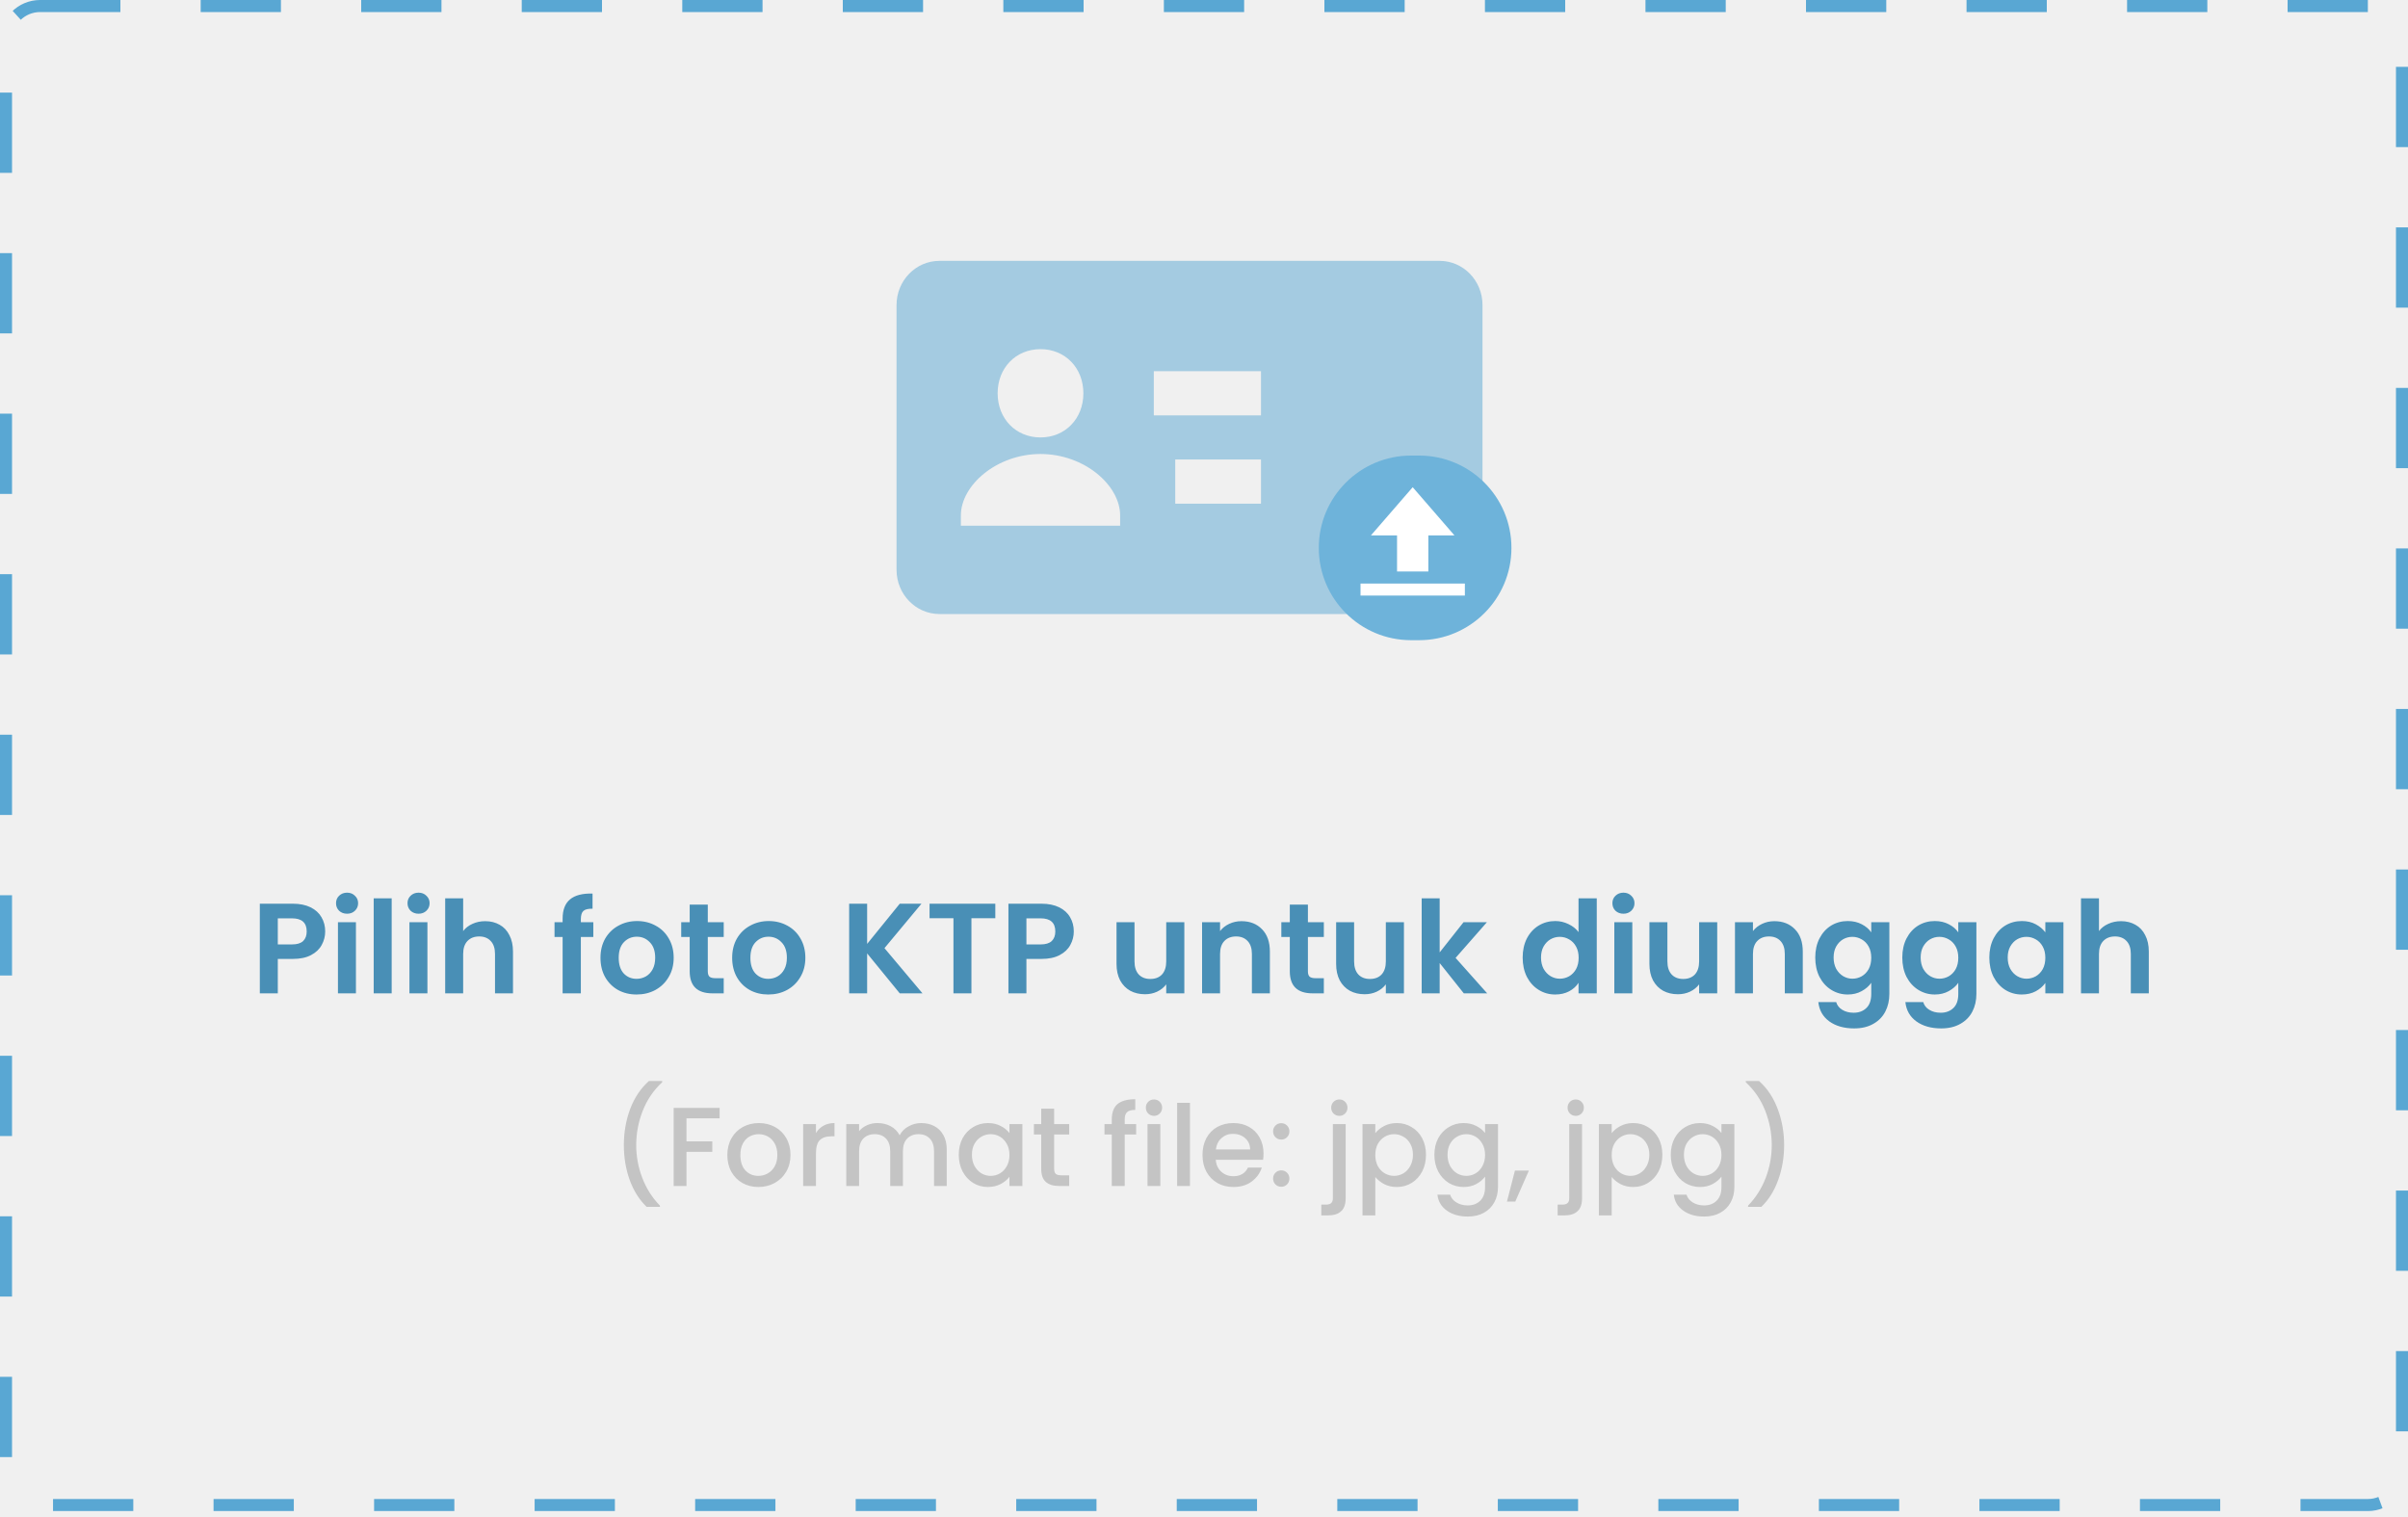
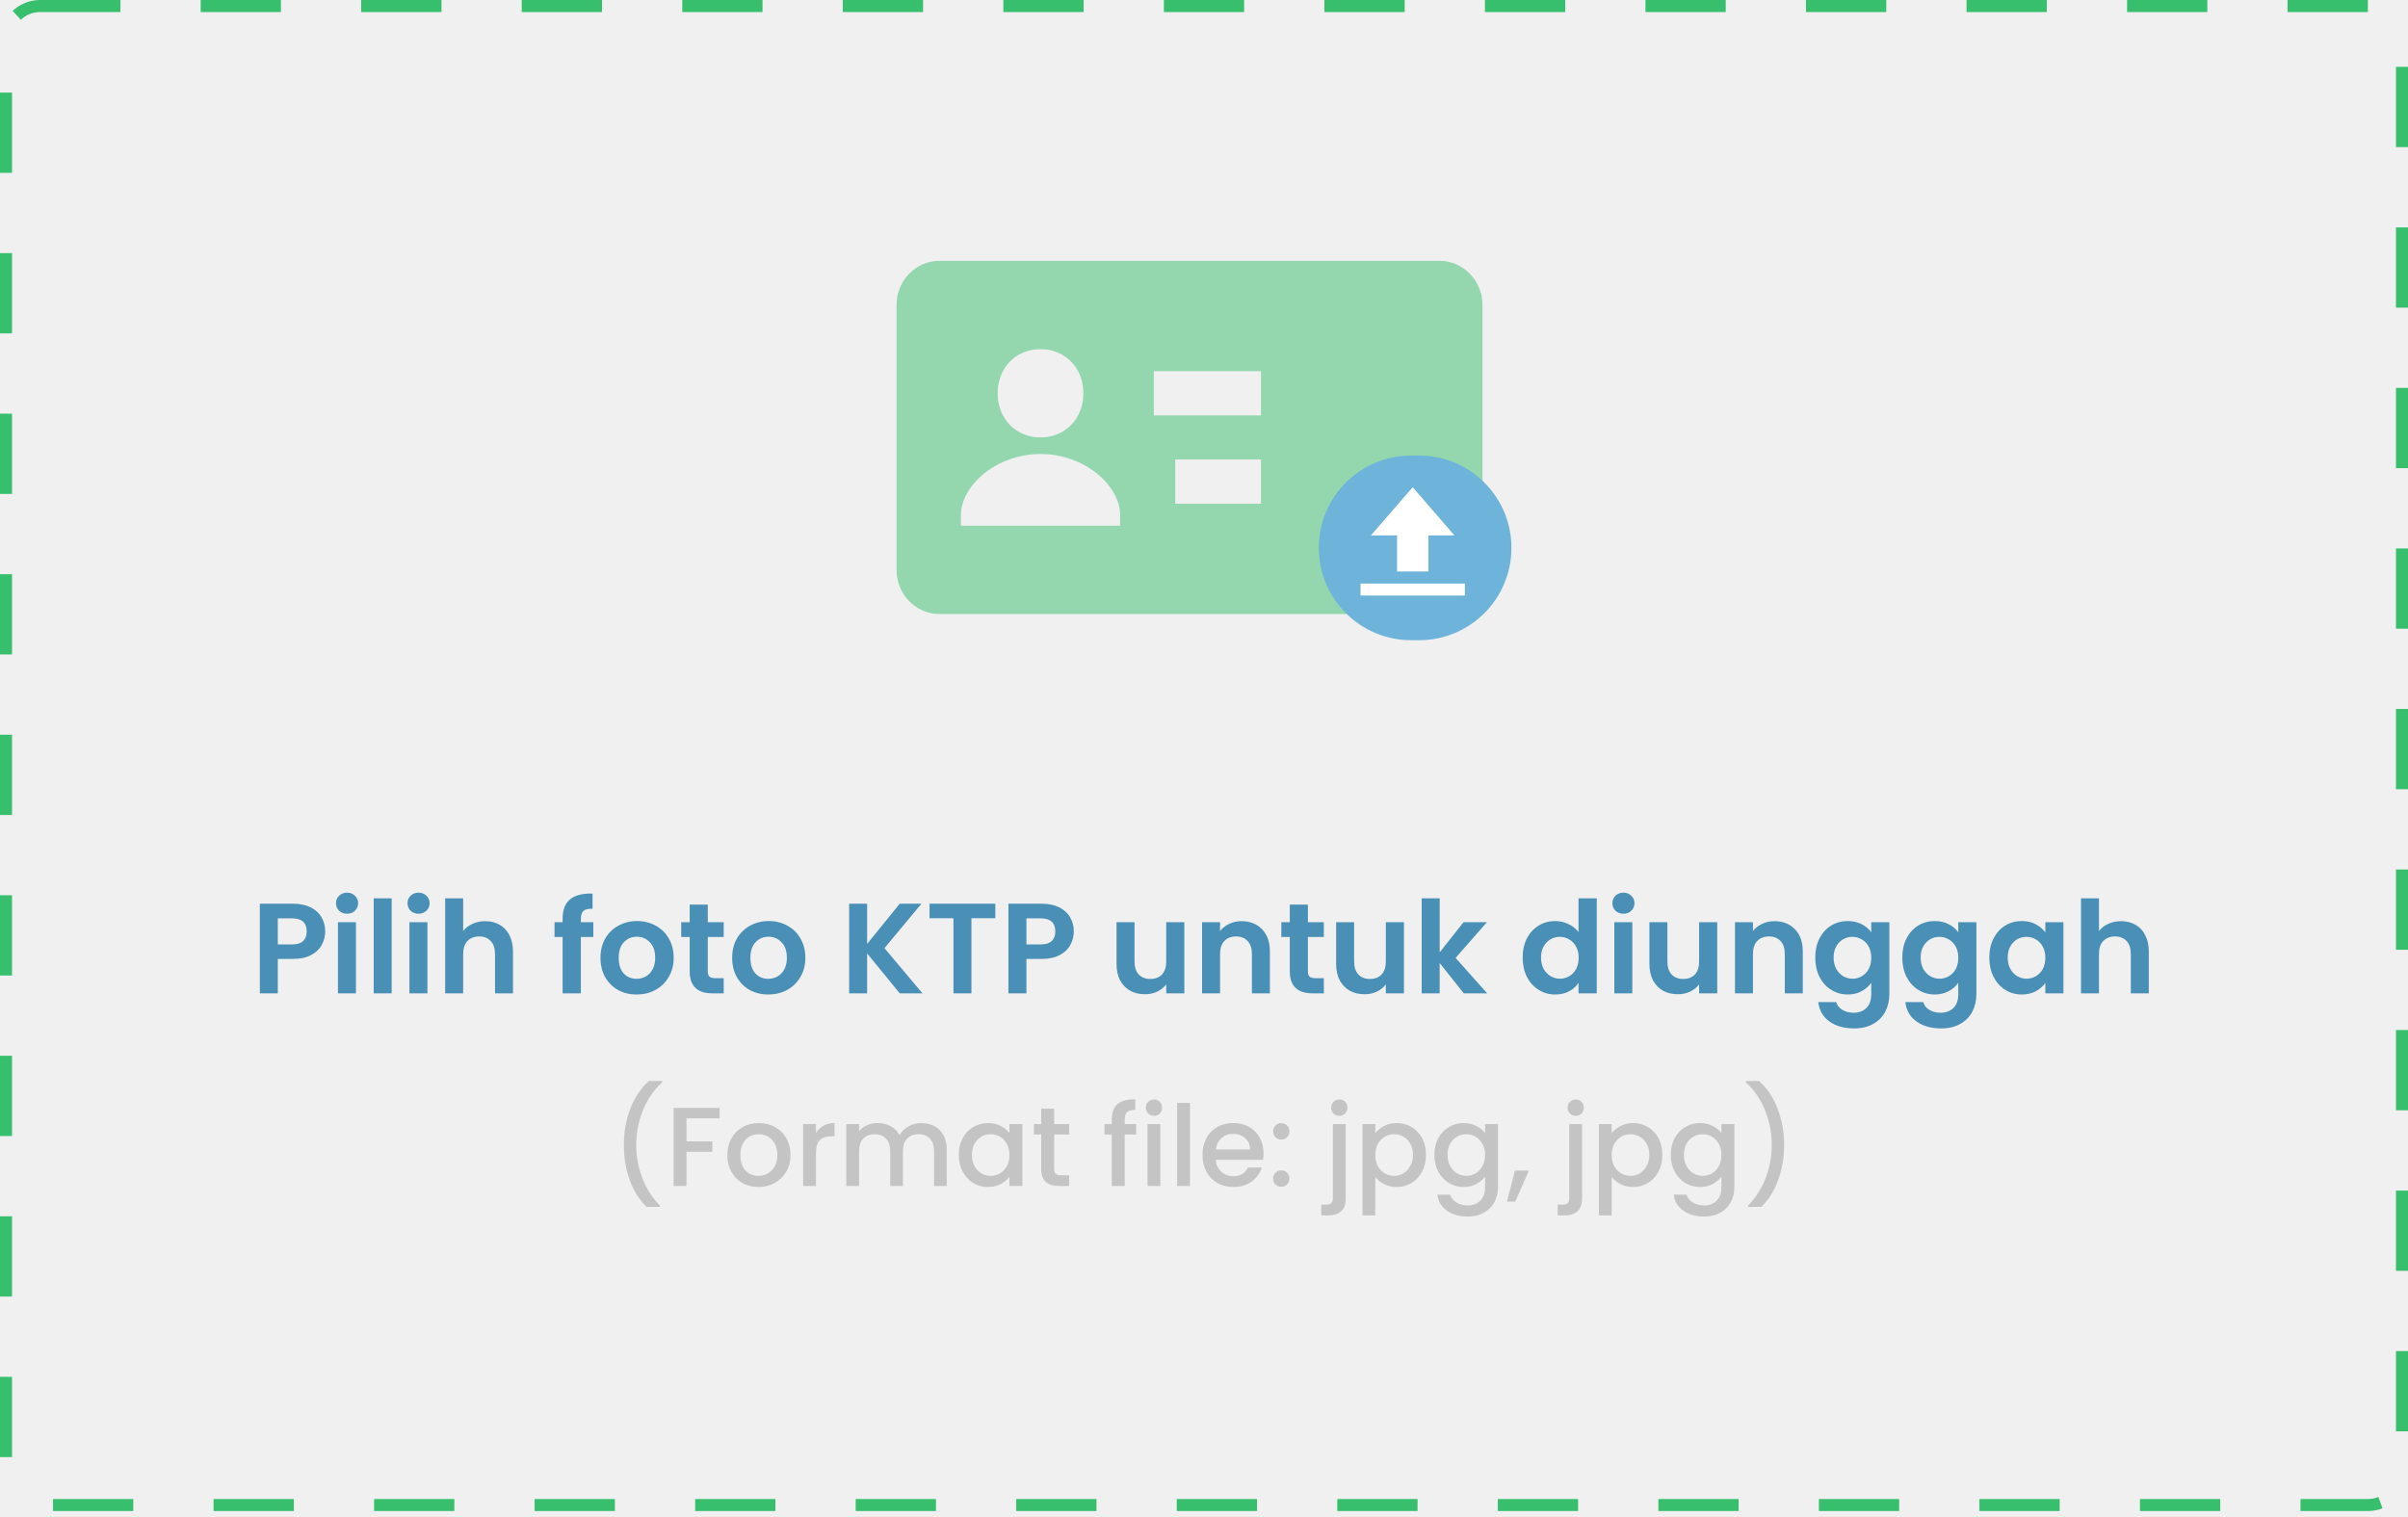
<svg xmlns="http://www.w3.org/2000/svg" width="300" height="189" viewBox="0 0 300 189" fill="none">
-   <path d="M179.356 32.5H117.039C114.093 32.5 111.697 34.967 111.697 38V71C111.697 74.033 114.093 76.5 117.039 76.5H179.356C182.302 76.5 184.697 74.033 184.697 71V38C184.697 34.967 182.302 32.5 179.356 32.5ZM129.631 43.5C132.705 43.5 134.973 45.835 134.973 49C134.973 52.165 132.705 54.5 129.631 54.5C126.557 54.5 124.29 52.165 124.29 49C124.29 45.835 126.555 43.5 129.631 43.5ZM139.553 65.5H119.709V64.221C119.709 60.446 124.186 56.562 129.631 56.562C135.077 56.562 139.553 60.446 139.553 64.221V65.5ZM157.1 62.75H146.417V57.25H157.1V62.75ZM157.1 51.75H143.746V46.25H157.1V51.75Z" fill="#59A7D3" fill-opacity="0.5" />
+   <path d="M179.356 32.5H117.039C114.093 32.5 111.697 34.967 111.697 38V71C111.697 74.033 114.093 76.5 117.039 76.5H179.356C182.302 76.5 184.697 74.033 184.697 71V38C184.697 34.967 182.302 32.5 179.356 32.5ZM129.631 43.5C132.705 43.5 134.973 45.835 134.973 49C134.973 52.165 132.705 54.5 129.631 54.5C126.557 54.5 124.29 52.165 124.29 49C124.29 45.835 126.555 43.5 129.631 43.5ZM139.553 65.5H119.709V64.221C119.709 60.446 124.186 56.562 129.631 56.562C135.077 56.562 139.553 60.446 139.553 64.221V65.5ZM157.1 62.75H146.417V57.25H157.1V62.75ZM157.1 51.75H143.746V46.25H157.1V51.75Z" fill="#38BF6E" fill-opacity="0.5" />
  <rect x="164.302" y="56.759" width="24" height="23" rx="11.5" fill="#6EB3DA" />
  <g clip-path="url(#clip0_339_32)">
    <path d="M177.95 66.701V71.201H174.05V66.701H170.8L176 60.701L181.2 66.701H177.95ZM169.5 72.701H182.5V74.201H169.5V72.701Z" fill="white" />
  </g>
  <path d="M40.514 116.047C40.514 116.645 40.37 117.205 40.082 117.727C39.804 118.25 39.362 118.671 38.754 118.991C38.156 119.311 37.399 119.471 36.482 119.471H34.61V123.759H32.37V112.591H36.482C37.346 112.591 38.082 112.741 38.69 113.039C39.298 113.338 39.751 113.749 40.05 114.271C40.359 114.794 40.514 115.386 40.514 116.047ZM36.386 117.663C37.004 117.663 37.463 117.525 37.762 117.247C38.06 116.959 38.21 116.559 38.21 116.047C38.21 114.959 37.602 114.415 36.386 114.415H34.61V117.663H36.386ZM43.24 113.839C42.845 113.839 42.515 113.717 42.248 113.471C41.992 113.215 41.864 112.901 41.864 112.527C41.864 112.154 41.992 111.845 42.248 111.599C42.515 111.343 42.845 111.215 43.24 111.215C43.635 111.215 43.96 111.343 44.216 111.599C44.483 111.845 44.616 112.154 44.616 112.527C44.616 112.901 44.483 113.215 44.216 113.471C43.96 113.717 43.635 113.839 43.24 113.839ZM44.344 114.895V123.759H42.104V114.895H44.344ZM48.797 111.919V123.759H46.557V111.919H48.797ZM52.146 113.839C51.752 113.839 51.421 113.717 51.154 113.471C50.898 113.215 50.77 112.901 50.77 112.527C50.77 112.154 50.898 111.845 51.154 111.599C51.421 111.343 51.752 111.215 52.146 111.215C52.541 111.215 52.866 111.343 53.122 111.599C53.389 111.845 53.522 112.154 53.522 112.527C53.522 112.901 53.389 113.215 53.122 113.471C52.866 113.717 52.541 113.839 52.146 113.839ZM53.25 114.895V123.759H51.01V114.895H53.25ZM60.455 114.767C61.127 114.767 61.725 114.917 62.247 115.215C62.77 115.503 63.175 115.935 63.463 116.511C63.762 117.077 63.911 117.759 63.911 118.559V123.759H61.671V118.863C61.671 118.159 61.495 117.621 61.143 117.247C60.791 116.863 60.311 116.671 59.703 116.671C59.085 116.671 58.594 116.863 58.231 117.247C57.879 117.621 57.703 118.159 57.703 118.863V123.759H55.463V111.919H57.703V115.999C57.991 115.615 58.375 115.317 58.855 115.103C59.335 114.879 59.869 114.767 60.455 114.767ZM73.918 116.735H72.366V123.759H70.094V116.735H69.086V114.895H70.094V114.447C70.094 113.359 70.403 112.559 71.022 112.047C71.641 111.535 72.574 111.295 73.822 111.327V113.215C73.278 113.205 72.899 113.295 72.686 113.487C72.473 113.679 72.366 114.026 72.366 114.527V114.895H73.918V116.735ZM79.306 123.903C78.452 123.903 77.684 123.717 77.002 123.343C76.319 122.959 75.78 122.421 75.386 121.727C75.002 121.034 74.81 120.234 74.81 119.327C74.81 118.421 75.007 117.621 75.402 116.927C75.807 116.234 76.356 115.701 77.05 115.327C77.743 114.943 78.516 114.751 79.37 114.751C80.223 114.751 80.996 114.943 81.69 115.327C82.383 115.701 82.927 116.234 83.322 116.927C83.727 117.621 83.93 118.421 83.93 119.327C83.93 120.234 83.722 121.034 83.306 121.727C82.9 122.421 82.346 122.959 81.642 123.343C80.948 123.717 80.17 123.903 79.306 123.903ZM79.306 121.951C79.711 121.951 80.09 121.855 80.442 121.663C80.804 121.461 81.092 121.162 81.306 120.767C81.519 120.373 81.626 119.893 81.626 119.327C81.626 118.485 81.402 117.839 80.954 117.391C80.516 116.933 79.978 116.703 79.338 116.703C78.698 116.703 78.159 116.933 77.722 117.391C77.295 117.839 77.082 118.485 77.082 119.327C77.082 120.17 77.29 120.821 77.706 121.279C78.132 121.727 78.666 121.951 79.306 121.951ZM88.181 116.735V121.023C88.181 121.322 88.25 121.541 88.389 121.679C88.538 121.807 88.783 121.871 89.125 121.871H90.165V123.759H88.757C86.869 123.759 85.925 122.842 85.925 121.007V116.735H84.869V114.895H85.925V112.703H88.181V114.895H90.165V116.735H88.181ZM95.712 123.903C94.859 123.903 94.091 123.717 93.408 123.343C92.725 122.959 92.186 122.421 91.792 121.727C91.408 121.034 91.216 120.234 91.216 119.327C91.216 118.421 91.413 117.621 91.808 116.927C92.213 116.234 92.763 115.701 93.456 115.327C94.149 114.943 94.922 114.751 95.776 114.751C96.629 114.751 97.403 114.943 98.096 115.327C98.789 115.701 99.333 116.234 99.728 116.927C100.133 117.621 100.336 118.421 100.336 119.327C100.336 120.234 100.128 121.034 99.712 121.727C99.306 122.421 98.752 122.959 98.048 123.343C97.355 123.717 96.576 123.903 95.712 123.903ZM95.712 121.951C96.117 121.951 96.496 121.855 96.848 121.663C97.21 121.461 97.499 121.162 97.712 120.767C97.925 120.373 98.032 119.893 98.032 119.327C98.032 118.485 97.808 117.839 97.36 117.391C96.922 116.933 96.384 116.703 95.744 116.703C95.104 116.703 94.565 116.933 94.128 117.391C93.701 117.839 93.488 118.485 93.488 119.327C93.488 120.17 93.696 120.821 94.112 121.279C94.538 121.727 95.072 121.951 95.712 121.951ZM112.096 123.759L108.032 118.783V123.759H105.792V112.591H108.032V117.599L112.096 112.591H114.8L110.192 118.127L114.928 123.759H112.096ZM124.001 112.591V114.399H121.025V123.759H118.785V114.399H115.809V112.591H124.001ZM133.779 116.047C133.779 116.645 133.635 117.205 133.347 117.727C133.07 118.25 132.627 118.671 132.019 118.991C131.422 119.311 130.665 119.471 129.747 119.471H127.875V123.759H125.635V112.591H129.747C130.611 112.591 131.347 112.741 131.955 113.039C132.563 113.338 133.017 113.749 133.315 114.271C133.625 114.794 133.779 115.386 133.779 116.047ZM129.651 117.663C130.27 117.663 130.729 117.525 131.027 117.247C131.326 116.959 131.475 116.559 131.475 116.047C131.475 114.959 130.867 114.415 129.651 114.415H127.875V117.663H129.651ZM147.55 114.895V123.759H145.294V122.639C145.006 123.023 144.627 123.327 144.158 123.551C143.699 123.765 143.198 123.871 142.654 123.871C141.961 123.871 141.347 123.727 140.814 123.439C140.281 123.141 139.859 122.709 139.55 122.143C139.251 121.567 139.102 120.885 139.102 120.095V114.895H141.342V119.775C141.342 120.479 141.518 121.023 141.87 121.407C142.222 121.781 142.702 121.967 143.31 121.967C143.929 121.967 144.414 121.781 144.766 121.407C145.118 121.023 145.294 120.479 145.294 119.775V114.895H147.55ZM154.672 114.767C155.728 114.767 156.582 115.103 157.232 115.775C157.883 116.437 158.208 117.365 158.208 118.559V123.759H155.968V118.863C155.968 118.159 155.792 117.621 155.44 117.247C155.088 116.863 154.608 116.671 154 116.671C153.382 116.671 152.891 116.863 152.528 117.247C152.176 117.621 152 118.159 152 118.863V123.759H149.76V114.895H152V115.999C152.299 115.615 152.678 115.317 153.136 115.103C153.606 114.879 154.118 114.767 154.672 114.767ZM162.946 116.735V121.023C162.946 121.322 163.016 121.541 163.154 121.679C163.304 121.807 163.549 121.871 163.89 121.871H164.93V123.759H163.522C161.634 123.759 160.69 122.842 160.69 121.007V116.735H159.634V114.895H160.69V112.703H162.946V114.895H164.93V116.735H162.946ZM174.91 114.895V123.759H172.654V122.639C172.366 123.023 171.987 123.327 171.518 123.551C171.059 123.765 170.558 123.871 170.014 123.871C169.32 123.871 168.707 123.727 168.174 123.439C167.64 123.141 167.219 122.709 166.91 122.143C166.611 121.567 166.462 120.885 166.462 120.095V114.895H168.702V119.775C168.702 120.479 168.878 121.023 169.23 121.407C169.582 121.781 170.062 121.967 170.67 121.967C171.288 121.967 171.774 121.781 172.126 121.407C172.478 121.023 172.654 120.479 172.654 119.775V114.895H174.91ZM182.368 123.759L179.36 119.983V123.759H177.12V111.919H179.36V118.655L182.336 114.895H185.248L181.344 119.343L185.28 123.759H182.368ZM189.7 119.295C189.7 118.399 189.876 117.605 190.228 116.911C190.591 116.218 191.081 115.685 191.7 115.311C192.319 114.938 193.007 114.751 193.764 114.751C194.34 114.751 194.889 114.879 195.412 115.135C195.935 115.381 196.351 115.711 196.66 116.127V111.919H198.932V123.759H196.66V122.447C196.383 122.885 195.993 123.237 195.492 123.503C194.991 123.77 194.409 123.903 193.748 123.903C193.001 123.903 192.319 123.711 191.7 123.327C191.081 122.943 190.591 122.405 190.228 121.711C189.876 121.007 189.7 120.202 189.7 119.295ZM196.676 119.327C196.676 118.783 196.569 118.319 196.356 117.935C196.143 117.541 195.855 117.242 195.492 117.039C195.129 116.826 194.74 116.719 194.324 116.719C193.908 116.719 193.524 116.821 193.172 117.023C192.82 117.226 192.532 117.525 192.308 117.919C192.095 118.303 191.988 118.762 191.988 119.295C191.988 119.829 192.095 120.298 192.308 120.703C192.532 121.098 192.82 121.402 193.172 121.615C193.535 121.829 193.919 121.935 194.324 121.935C194.74 121.935 195.129 121.834 195.492 121.631C195.855 121.418 196.143 121.119 196.356 120.735C196.569 120.341 196.676 119.871 196.676 119.327ZM202.256 113.839C201.861 113.839 201.53 113.717 201.264 113.471C201.008 113.215 200.88 112.901 200.88 112.527C200.88 112.154 201.008 111.845 201.264 111.599C201.53 111.343 201.861 111.215 202.256 111.215C202.65 111.215 202.976 111.343 203.232 111.599C203.498 111.845 203.632 112.154 203.632 112.527C203.632 112.901 203.498 113.215 203.232 113.471C202.976 113.717 202.65 113.839 202.256 113.839ZM203.36 114.895V123.759H201.12V114.895H203.36ZM213.941 114.895V123.759H211.685V122.639C211.397 123.023 211.018 123.327 210.549 123.551C210.09 123.765 209.589 123.871 209.045 123.871C208.351 123.871 207.738 123.727 207.205 123.439C206.671 123.141 206.25 122.709 205.941 122.143C205.642 121.567 205.493 120.885 205.493 120.095V114.895H207.733V119.775C207.733 120.479 207.909 121.023 208.261 121.407C208.613 121.781 209.093 121.967 209.701 121.967C210.319 121.967 210.805 121.781 211.157 121.407C211.509 121.023 211.685 120.479 211.685 119.775V114.895H213.941ZM221.063 114.767C222.119 114.767 222.972 115.103 223.623 115.775C224.274 116.437 224.599 117.365 224.599 118.559V123.759H222.359V118.863C222.359 118.159 222.183 117.621 221.831 117.247C221.479 116.863 220.999 116.671 220.391 116.671C219.772 116.671 219.282 116.863 218.919 117.247C218.567 117.621 218.391 118.159 218.391 118.863V123.759H216.151V114.895H218.391V115.999C218.69 115.615 219.068 115.317 219.527 115.103C219.996 114.879 220.508 114.767 221.063 114.767ZM230.201 114.751C230.862 114.751 231.444 114.885 231.945 115.151C232.446 115.407 232.841 115.743 233.129 116.159V114.895H235.385V123.823C235.385 124.645 235.22 125.375 234.889 126.015C234.558 126.666 234.062 127.178 233.401 127.551C232.74 127.935 231.94 128.127 231.001 128.127C229.742 128.127 228.708 127.834 227.897 127.247C227.097 126.661 226.644 125.861 226.537 124.847H228.761C228.878 125.253 229.129 125.573 229.513 125.807C229.908 126.053 230.382 126.175 230.937 126.175C231.588 126.175 232.116 125.978 232.521 125.583C232.926 125.199 233.129 124.613 233.129 123.823V122.447C232.841 122.863 232.441 123.21 231.929 123.487C231.428 123.765 230.852 123.903 230.201 123.903C229.454 123.903 228.772 123.711 228.153 123.327C227.534 122.943 227.044 122.405 226.681 121.711C226.329 121.007 226.153 120.202 226.153 119.295C226.153 118.399 226.329 117.605 226.681 116.911C227.044 116.218 227.529 115.685 228.137 115.311C228.756 114.938 229.444 114.751 230.201 114.751ZM233.129 119.327C233.129 118.783 233.022 118.319 232.809 117.935C232.596 117.541 232.308 117.242 231.945 117.039C231.582 116.826 231.193 116.719 230.777 116.719C230.361 116.719 229.977 116.821 229.625 117.023C229.273 117.226 228.985 117.525 228.761 117.919C228.548 118.303 228.441 118.762 228.441 119.295C228.441 119.829 228.548 120.298 228.761 120.703C228.985 121.098 229.273 121.402 229.625 121.615C229.988 121.829 230.372 121.935 230.777 121.935C231.193 121.935 231.582 121.834 231.945 121.631C232.308 121.418 232.596 121.119 232.809 120.735C233.022 120.341 233.129 119.871 233.129 119.327ZM241.045 114.751C241.706 114.751 242.287 114.885 242.789 115.151C243.29 115.407 243.685 115.743 243.973 116.159V114.895H246.229V123.823C246.229 124.645 246.063 125.375 245.733 126.015C245.402 126.666 244.906 127.178 244.245 127.551C243.583 127.935 242.783 128.127 241.845 128.127C240.586 128.127 239.551 127.834 238.741 127.247C237.941 126.661 237.487 125.861 237.381 124.847H239.605C239.722 125.253 239.973 125.573 240.357 125.807C240.751 126.053 241.226 126.175 241.781 126.175C242.431 126.175 242.959 125.978 243.365 125.583C243.77 125.199 243.973 124.613 243.973 123.823V122.447C243.685 122.863 243.285 123.21 242.773 123.487C242.271 123.765 241.695 123.903 241.045 123.903C240.298 123.903 239.615 123.711 238.997 123.327C238.378 122.943 237.887 122.405 237.525 121.711C237.173 121.007 236.997 120.202 236.997 119.295C236.997 118.399 237.173 117.605 237.525 116.911C237.887 116.218 238.373 115.685 238.981 115.311C239.599 114.938 240.287 114.751 241.045 114.751ZM243.973 119.327C243.973 118.783 243.866 118.319 243.653 117.935C243.439 117.541 243.151 117.242 242.789 117.039C242.426 116.826 242.037 116.719 241.621 116.719C241.205 116.719 240.821 116.821 240.469 117.023C240.117 117.226 239.829 117.525 239.605 117.919C239.391 118.303 239.285 118.762 239.285 119.295C239.285 119.829 239.391 120.298 239.605 120.703C239.829 121.098 240.117 121.402 240.469 121.615C240.831 121.829 241.215 121.935 241.621 121.935C242.037 121.935 242.426 121.834 242.789 121.631C243.151 121.418 243.439 121.119 243.653 120.735C243.866 120.341 243.973 119.871 243.973 119.327ZM247.84 119.295C247.84 118.399 248.016 117.605 248.368 116.911C248.731 116.218 249.217 115.685 249.825 115.311C250.443 114.938 251.131 114.751 251.889 114.751C252.55 114.751 253.126 114.885 253.617 115.151C254.118 115.418 254.518 115.754 254.817 116.159V114.895H257.073V123.759H254.817V122.463C254.529 122.879 254.129 123.226 253.617 123.503C253.115 123.77 252.534 123.903 251.873 123.903C251.126 123.903 250.443 123.711 249.825 123.327C249.217 122.943 248.731 122.405 248.368 121.711C248.016 121.007 247.84 120.202 247.84 119.295ZM254.817 119.327C254.817 118.783 254.71 118.319 254.497 117.935C254.283 117.541 253.995 117.242 253.633 117.039C253.27 116.826 252.881 116.719 252.465 116.719C252.049 116.719 251.665 116.821 251.312 117.023C250.961 117.226 250.673 117.525 250.449 117.919C250.235 118.303 250.129 118.762 250.129 119.295C250.129 119.829 250.235 120.298 250.449 120.703C250.673 121.098 250.961 121.402 251.312 121.615C251.675 121.829 252.059 121.935 252.465 121.935C252.881 121.935 253.27 121.834 253.633 121.631C253.995 121.418 254.283 121.119 254.497 120.735C254.71 120.341 254.817 119.871 254.817 119.327ZM264.252 114.767C264.924 114.767 265.522 114.917 266.044 115.215C266.567 115.503 266.972 115.935 267.26 116.511C267.559 117.077 267.708 117.759 267.708 118.559V123.759H265.468V118.863C265.468 118.159 265.292 117.621 264.94 117.247C264.588 116.863 264.108 116.671 263.5 116.671C262.882 116.671 262.391 116.863 262.028 117.247C261.676 117.621 261.5 118.159 261.5 118.863V123.759H259.26V111.919H261.5V115.999C261.788 115.615 262.172 115.317 262.652 115.103C263.132 114.879 263.666 114.767 264.252 114.767Z" fill="#498FB6" />
  <path d="M80.565 150.363C79.651 149.486 78.946 148.371 78.451 147.017C77.966 145.664 77.723 144.213 77.723 142.663C77.723 141.077 77.985 139.579 78.507 138.169C79.039 136.76 79.819 135.598 80.845 134.683H82.497V134.837C81.424 135.827 80.617 137.012 80.075 138.393C79.534 139.775 79.263 141.198 79.263 142.663C79.263 144.073 79.515 145.435 80.019 146.751C80.523 148.067 81.256 149.22 82.217 150.209V150.363H80.565ZM89.654 138.029V139.331H85.524V142.201H88.744V143.503H85.524V147.759H83.928V138.029H89.654ZM94.479 147.885C93.751 147.885 93.093 147.722 92.505 147.395C91.917 147.059 91.455 146.593 91.119 145.995C90.783 145.389 90.615 144.689 90.615 143.895C90.615 143.111 90.788 142.416 91.133 141.809C91.478 141.203 91.95 140.736 92.547 140.409C93.144 140.083 93.812 139.919 94.549 139.919C95.286 139.919 95.954 140.083 96.551 140.409C97.148 140.736 97.62 141.203 97.965 141.809C98.31 142.416 98.483 143.111 98.483 143.895C98.483 144.679 98.306 145.375 97.951 145.981C97.596 146.588 97.111 147.059 96.495 147.395C95.888 147.722 95.216 147.885 94.479 147.885ZM94.479 146.499C94.89 146.499 95.272 146.401 95.627 146.205C95.991 146.009 96.285 145.715 96.509 145.323C96.733 144.931 96.845 144.455 96.845 143.895C96.845 143.335 96.738 142.864 96.523 142.481C96.308 142.089 96.024 141.795 95.669 141.599C95.314 141.403 94.932 141.305 94.521 141.305C94.11 141.305 93.728 141.403 93.373 141.599C93.028 141.795 92.752 142.089 92.547 142.481C92.342 142.864 92.239 143.335 92.239 143.895C92.239 144.726 92.449 145.37 92.869 145.827C93.298 146.275 93.835 146.499 94.479 146.499ZM101.657 141.165C101.89 140.773 102.198 140.47 102.581 140.255C102.973 140.031 103.435 139.919 103.967 139.919V141.571H103.561C102.935 141.571 102.459 141.73 102.133 142.047C101.815 142.365 101.657 142.915 101.657 143.699V147.759H100.061V140.045H101.657V141.165ZM114.772 139.919C115.378 139.919 115.92 140.045 116.396 140.297C116.881 140.549 117.259 140.923 117.53 141.417C117.81 141.912 117.95 142.509 117.95 143.209V147.759H116.368V143.447C116.368 142.757 116.195 142.229 115.85 141.865C115.504 141.492 115.033 141.305 114.436 141.305C113.838 141.305 113.362 141.492 113.008 141.865C112.662 142.229 112.49 142.757 112.49 143.447V147.759H110.908V143.447C110.908 142.757 110.735 142.229 110.39 141.865C110.044 141.492 109.573 141.305 108.976 141.305C108.378 141.305 107.902 141.492 107.548 141.865C107.202 142.229 107.03 142.757 107.03 143.447V147.759H105.434V140.045H107.03V140.927C107.291 140.61 107.622 140.363 108.024 140.185C108.425 140.008 108.854 139.919 109.312 139.919C109.928 139.919 110.478 140.05 110.964 140.311C111.449 140.573 111.822 140.951 112.084 141.445C112.317 140.979 112.681 140.61 113.176 140.339C113.67 140.059 114.202 139.919 114.772 139.919ZM119.449 143.867C119.449 143.093 119.607 142.407 119.925 141.809C120.251 141.212 120.69 140.75 121.241 140.423C121.801 140.087 122.417 139.919 123.089 139.919C123.695 139.919 124.223 140.041 124.671 140.283C125.128 140.517 125.492 140.811 125.763 141.165V140.045H127.373V147.759H125.763V146.611C125.492 146.975 125.123 147.279 124.657 147.521C124.19 147.764 123.658 147.885 123.061 147.885C122.398 147.885 121.791 147.717 121.241 147.381C120.69 147.036 120.251 146.56 119.925 145.953C119.607 145.337 119.449 144.642 119.449 143.867ZM125.763 143.895C125.763 143.363 125.651 142.901 125.427 142.509C125.212 142.117 124.927 141.819 124.573 141.613C124.218 141.408 123.835 141.305 123.425 141.305C123.014 141.305 122.631 141.408 122.277 141.613C121.922 141.809 121.633 142.103 121.409 142.495C121.194 142.878 121.087 143.335 121.087 143.867C121.087 144.399 121.194 144.866 121.409 145.267C121.633 145.669 121.922 145.977 122.277 146.191C122.641 146.397 123.023 146.499 123.425 146.499C123.835 146.499 124.218 146.397 124.573 146.191C124.927 145.986 125.212 145.687 125.427 145.295C125.651 144.894 125.763 144.427 125.763 143.895ZM131.331 141.347V145.617C131.331 145.907 131.396 146.117 131.527 146.247C131.667 146.369 131.9 146.429 132.227 146.429H133.207V147.759H131.947C131.228 147.759 130.678 147.591 130.295 147.255C129.912 146.919 129.721 146.373 129.721 145.617V141.347H128.811V140.045H129.721V138.127H131.331V140.045H133.207V141.347H131.331ZM141.549 141.347H140.121V147.759H138.511V141.347H137.601V140.045H138.511V139.499C138.511 138.613 138.744 137.969 139.211 137.567C139.687 137.157 140.429 136.951 141.437 136.951V138.281C140.951 138.281 140.611 138.375 140.415 138.561C140.219 138.739 140.121 139.051 140.121 139.499V140.045H141.549V141.347ZM143.775 139.023C143.486 139.023 143.243 138.925 143.047 138.729C142.851 138.533 142.753 138.291 142.753 138.001C142.753 137.712 142.851 137.469 143.047 137.273C143.243 137.077 143.486 136.979 143.775 136.979C144.055 136.979 144.293 137.077 144.489 137.273C144.685 137.469 144.783 137.712 144.783 138.001C144.783 138.291 144.685 138.533 144.489 138.729C144.293 138.925 144.055 139.023 143.775 139.023ZM144.559 140.045V147.759H142.963V140.045H144.559ZM148.25 137.399V147.759H146.654V137.399H148.25ZM157.416 143.713C157.416 144.003 157.397 144.264 157.36 144.497H151.466C151.513 145.113 151.741 145.608 152.152 145.981C152.563 146.355 153.067 146.541 153.664 146.541C154.523 146.541 155.129 146.182 155.484 145.463H157.206C156.973 146.173 156.548 146.756 155.932 147.213C155.325 147.661 154.569 147.885 153.664 147.885C152.927 147.885 152.264 147.722 151.676 147.395C151.097 147.059 150.64 146.593 150.304 145.995C149.977 145.389 149.814 144.689 149.814 143.895C149.814 143.102 149.973 142.407 150.29 141.809C150.617 141.203 151.069 140.736 151.648 140.409C152.236 140.083 152.908 139.919 153.664 139.919C154.392 139.919 155.041 140.078 155.61 140.395C156.179 140.713 156.623 141.161 156.94 141.739C157.257 142.309 157.416 142.967 157.416 143.713ZM155.75 143.209C155.741 142.621 155.531 142.15 155.12 141.795C154.709 141.441 154.201 141.263 153.594 141.263C153.043 141.263 152.572 141.441 152.18 141.795C151.788 142.141 151.555 142.612 151.48 143.209H155.75ZM159.631 147.857C159.341 147.857 159.099 147.759 158.903 147.563C158.707 147.367 158.609 147.125 158.609 146.835C158.609 146.546 158.707 146.303 158.903 146.107C159.099 145.911 159.341 145.813 159.631 145.813C159.911 145.813 160.149 145.911 160.345 146.107C160.541 146.303 160.639 146.546 160.639 146.835C160.639 147.125 160.541 147.367 160.345 147.563C160.149 147.759 159.911 147.857 159.631 147.857ZM159.631 141.977C159.341 141.977 159.099 141.879 158.903 141.683C158.707 141.487 158.609 141.245 158.609 140.955C158.609 140.666 158.707 140.423 158.903 140.227C159.099 140.031 159.341 139.933 159.631 139.933C159.911 139.933 160.149 140.031 160.345 140.227C160.541 140.423 160.639 140.666 160.639 140.955C160.639 141.245 160.541 141.487 160.345 141.683C160.149 141.879 159.911 141.977 159.631 141.977ZM166.867 139.023C166.578 139.023 166.335 138.925 166.139 138.729C165.943 138.533 165.845 138.291 165.845 138.001C165.845 137.712 165.943 137.469 166.139 137.273C166.335 137.077 166.578 136.979 166.867 136.979C167.147 136.979 167.385 137.077 167.581 137.273C167.777 137.469 167.875 137.712 167.875 138.001C167.875 138.291 167.777 138.533 167.581 138.729C167.385 138.925 167.147 139.023 166.867 139.023ZM167.651 149.271C167.651 150.027 167.46 150.573 167.077 150.909C166.704 151.255 166.158 151.427 165.439 151.427H164.613V150.083H165.159C165.486 150.083 165.714 150.018 165.845 149.887C165.985 149.766 166.055 149.561 166.055 149.271V140.045H167.651V149.271ZM171.342 141.179C171.613 140.825 171.982 140.526 172.448 140.283C172.915 140.041 173.442 139.919 174.03 139.919C174.702 139.919 175.314 140.087 175.864 140.423C176.424 140.75 176.863 141.212 177.18 141.809C177.498 142.407 177.656 143.093 177.656 143.867C177.656 144.642 177.498 145.337 177.18 145.953C176.863 146.56 176.424 147.036 175.864 147.381C175.314 147.717 174.702 147.885 174.03 147.885C173.442 147.885 172.92 147.769 172.462 147.535C172.005 147.293 171.632 146.994 171.342 146.639V151.427H169.746V140.045H171.342V141.179ZM176.032 143.867C176.032 143.335 175.92 142.878 175.696 142.495C175.482 142.103 175.192 141.809 174.828 141.613C174.474 141.408 174.091 141.305 173.68 141.305C173.279 141.305 172.896 141.408 172.532 141.613C172.178 141.819 171.888 142.117 171.664 142.509C171.45 142.901 171.342 143.363 171.342 143.895C171.342 144.427 171.45 144.894 171.664 145.295C171.888 145.687 172.178 145.986 172.532 146.191C172.896 146.397 173.279 146.499 173.68 146.499C174.091 146.499 174.474 146.397 174.828 146.191C175.192 145.977 175.482 145.669 175.696 145.267C175.92 144.866 176.032 144.399 176.032 143.867ZM182.343 139.919C182.94 139.919 183.467 140.041 183.925 140.283C184.391 140.517 184.755 140.811 185.017 141.165V140.045H186.627V147.885C186.627 148.595 186.477 149.225 186.179 149.775C185.88 150.335 185.446 150.774 184.877 151.091C184.317 151.409 183.645 151.567 182.861 151.567C181.815 151.567 180.947 151.32 180.257 150.825C179.566 150.34 179.174 149.677 179.081 148.837H180.663C180.784 149.239 181.041 149.561 181.433 149.803C181.834 150.055 182.31 150.181 182.861 150.181C183.505 150.181 184.023 149.985 184.415 149.593C184.816 149.201 185.017 148.632 185.017 147.885V146.597C184.746 146.961 184.377 147.269 183.911 147.521C183.453 147.764 182.931 147.885 182.343 147.885C181.671 147.885 181.055 147.717 180.495 147.381C179.944 147.036 179.505 146.56 179.179 145.953C178.861 145.337 178.703 144.642 178.703 143.867C178.703 143.093 178.861 142.407 179.179 141.809C179.505 141.212 179.944 140.75 180.495 140.423C181.055 140.087 181.671 139.919 182.343 139.919ZM185.017 143.895C185.017 143.363 184.905 142.901 184.681 142.509C184.466 142.117 184.181 141.819 183.827 141.613C183.472 141.408 183.089 141.305 182.679 141.305C182.268 141.305 181.885 141.408 181.531 141.613C181.176 141.809 180.887 142.103 180.663 142.495C180.448 142.878 180.341 143.335 180.341 143.867C180.341 144.399 180.448 144.866 180.663 145.267C180.887 145.669 181.176 145.977 181.531 146.191C181.895 146.397 182.277 146.499 182.679 146.499C183.089 146.499 183.472 146.397 183.827 146.191C184.181 145.986 184.466 145.687 184.681 145.295C184.905 144.894 185.017 144.427 185.017 143.895ZM190.473 145.841L188.779 149.705H187.743L188.737 145.841H190.473ZM196.316 139.023C196.027 139.023 195.784 138.925 195.588 138.729C195.392 138.533 195.294 138.291 195.294 138.001C195.294 137.712 195.392 137.469 195.588 137.273C195.784 137.077 196.027 136.979 196.316 136.979C196.596 136.979 196.834 137.077 197.03 137.273C197.226 137.469 197.324 137.712 197.324 138.001C197.324 138.291 197.226 138.533 197.03 138.729C196.834 138.925 196.596 139.023 196.316 139.023ZM197.1 149.271C197.1 150.027 196.909 150.573 196.526 150.909C196.153 151.255 195.607 151.427 194.888 151.427H194.062V150.083H194.608C194.935 150.083 195.163 150.018 195.294 149.887C195.434 149.766 195.504 149.561 195.504 149.271V140.045H197.1V149.271ZM200.792 141.179C201.062 140.825 201.431 140.526 201.898 140.283C202.364 140.041 202.892 139.919 203.48 139.919C204.152 139.919 204.763 140.087 205.314 140.423C205.874 140.75 206.312 141.212 206.63 141.809C206.947 142.407 207.106 143.093 207.106 143.867C207.106 144.642 206.947 145.337 206.63 145.953C206.312 146.56 205.874 147.036 205.314 147.381C204.763 147.717 204.152 147.885 203.48 147.885C202.892 147.885 202.369 147.769 201.912 147.535C201.454 147.293 201.081 146.994 200.792 146.639V151.427H199.196V140.045H200.792V141.179ZM205.482 143.867C205.482 143.335 205.37 142.878 205.146 142.495C204.931 142.103 204.642 141.809 204.278 141.613C203.923 141.408 203.54 141.305 203.13 141.305C202.728 141.305 202.346 141.408 201.982 141.613C201.627 141.819 201.338 142.117 201.114 142.509C200.899 142.901 200.792 143.363 200.792 143.895C200.792 144.427 200.899 144.894 201.114 145.295C201.338 145.687 201.627 145.986 201.982 146.191C202.346 146.397 202.728 146.499 203.13 146.499C203.54 146.499 203.923 146.397 204.278 146.191C204.642 145.977 204.931 145.669 205.146 145.267C205.37 144.866 205.482 144.399 205.482 143.867ZM211.792 139.919C212.389 139.919 212.916 140.041 213.374 140.283C213.84 140.517 214.204 140.811 214.466 141.165V140.045H216.076V147.885C216.076 148.595 215.926 149.225 215.628 149.775C215.329 150.335 214.895 150.774 214.326 151.091C213.766 151.409 213.094 151.567 212.31 151.567C211.264 151.567 210.396 151.32 209.706 150.825C209.015 150.34 208.623 149.677 208.53 148.837H210.112C210.233 149.239 210.49 149.561 210.882 149.803C211.283 150.055 211.759 150.181 212.31 150.181C212.954 150.181 213.472 149.985 213.864 149.593C214.265 149.201 214.466 148.632 214.466 147.885V146.597C214.195 146.961 213.826 147.269 213.36 147.521C212.902 147.764 212.38 147.885 211.792 147.885C211.12 147.885 210.504 147.717 209.944 147.381C209.393 147.036 208.954 146.56 208.628 145.953C208.31 145.337 208.152 144.642 208.152 143.867C208.152 143.093 208.31 142.407 208.628 141.809C208.954 141.212 209.393 140.75 209.944 140.423C210.504 140.087 211.12 139.919 211.792 139.919ZM214.466 143.895C214.466 143.363 214.354 142.901 214.13 142.509C213.915 142.117 213.63 141.819 213.276 141.613C212.921 141.408 212.538 141.305 212.128 141.305C211.717 141.305 211.334 141.408 210.98 141.613C210.625 141.809 210.336 142.103 210.112 142.495C209.897 142.878 209.79 143.335 209.79 143.867C209.79 144.399 209.897 144.866 210.112 145.267C210.336 145.669 210.625 145.977 210.98 146.191C211.344 146.397 211.726 146.499 212.128 146.499C212.538 146.499 212.921 146.397 213.276 146.191C213.63 145.986 213.915 145.687 214.13 145.295C214.354 144.894 214.466 144.427 214.466 143.895ZM217.78 150.363V150.209C218.741 149.22 219.474 148.067 219.978 146.751C220.482 145.435 220.734 144.073 220.734 142.663C220.734 141.198 220.463 139.775 219.922 138.393C219.381 137.012 218.573 135.827 217.5 134.837V134.683H219.152C220.179 135.598 220.953 136.76 221.476 138.169C222.008 139.579 222.274 141.077 222.274 142.663C222.274 144.213 222.027 145.664 221.532 147.017C221.047 148.371 220.347 149.486 219.432 150.363H217.78Z" fill="#C4C4C4" />
-   <rect x="0.75" y="0.75" width="298.5" height="186.759" rx="4.25" stroke="#59A7D3" stroke-width="1.5" stroke-dasharray="10 10" />
+   <rect x="0.75" y="0.75" width="298.5" height="186.759" rx="4.25" stroke="#38BF6E" stroke-width="1.5" stroke-dasharray="10 10" />
  <defs>
    <clipPath id="clip0_339_32">
      <rect width="13" height="15" fill="white" transform="translate(169.5 59.6299)" />
    </clipPath>
  </defs>
</svg>
